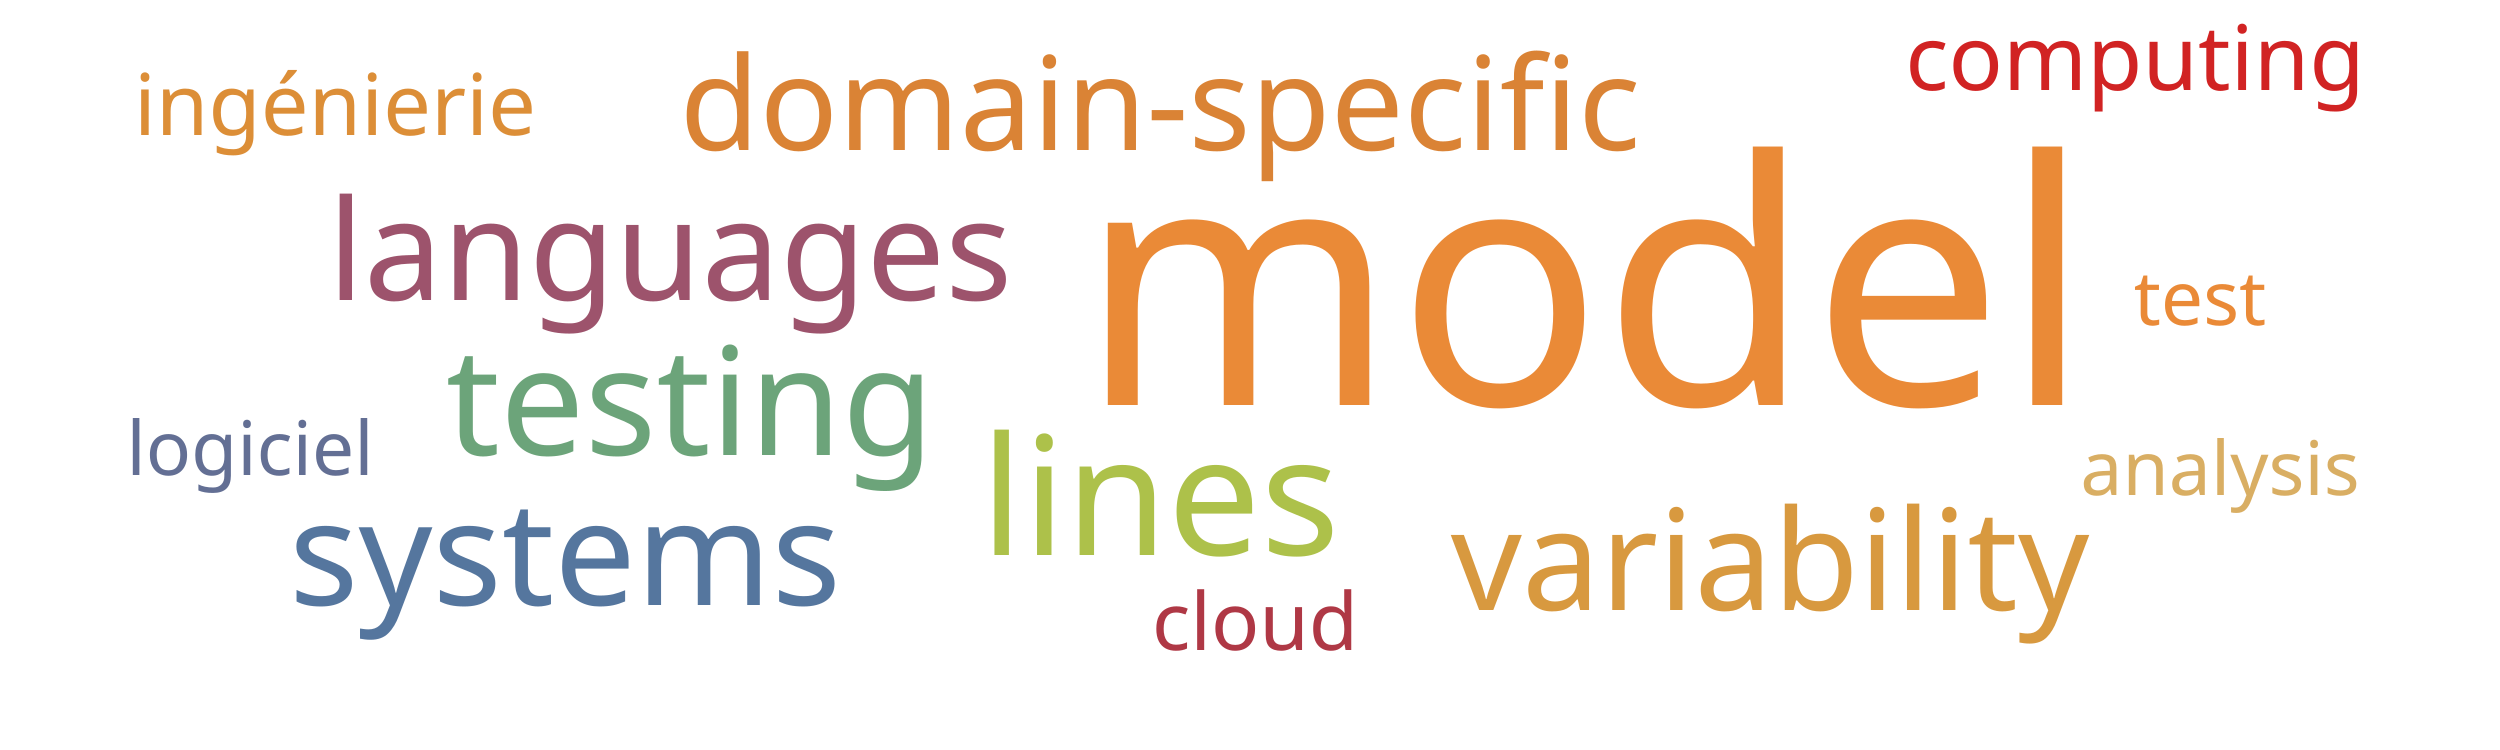
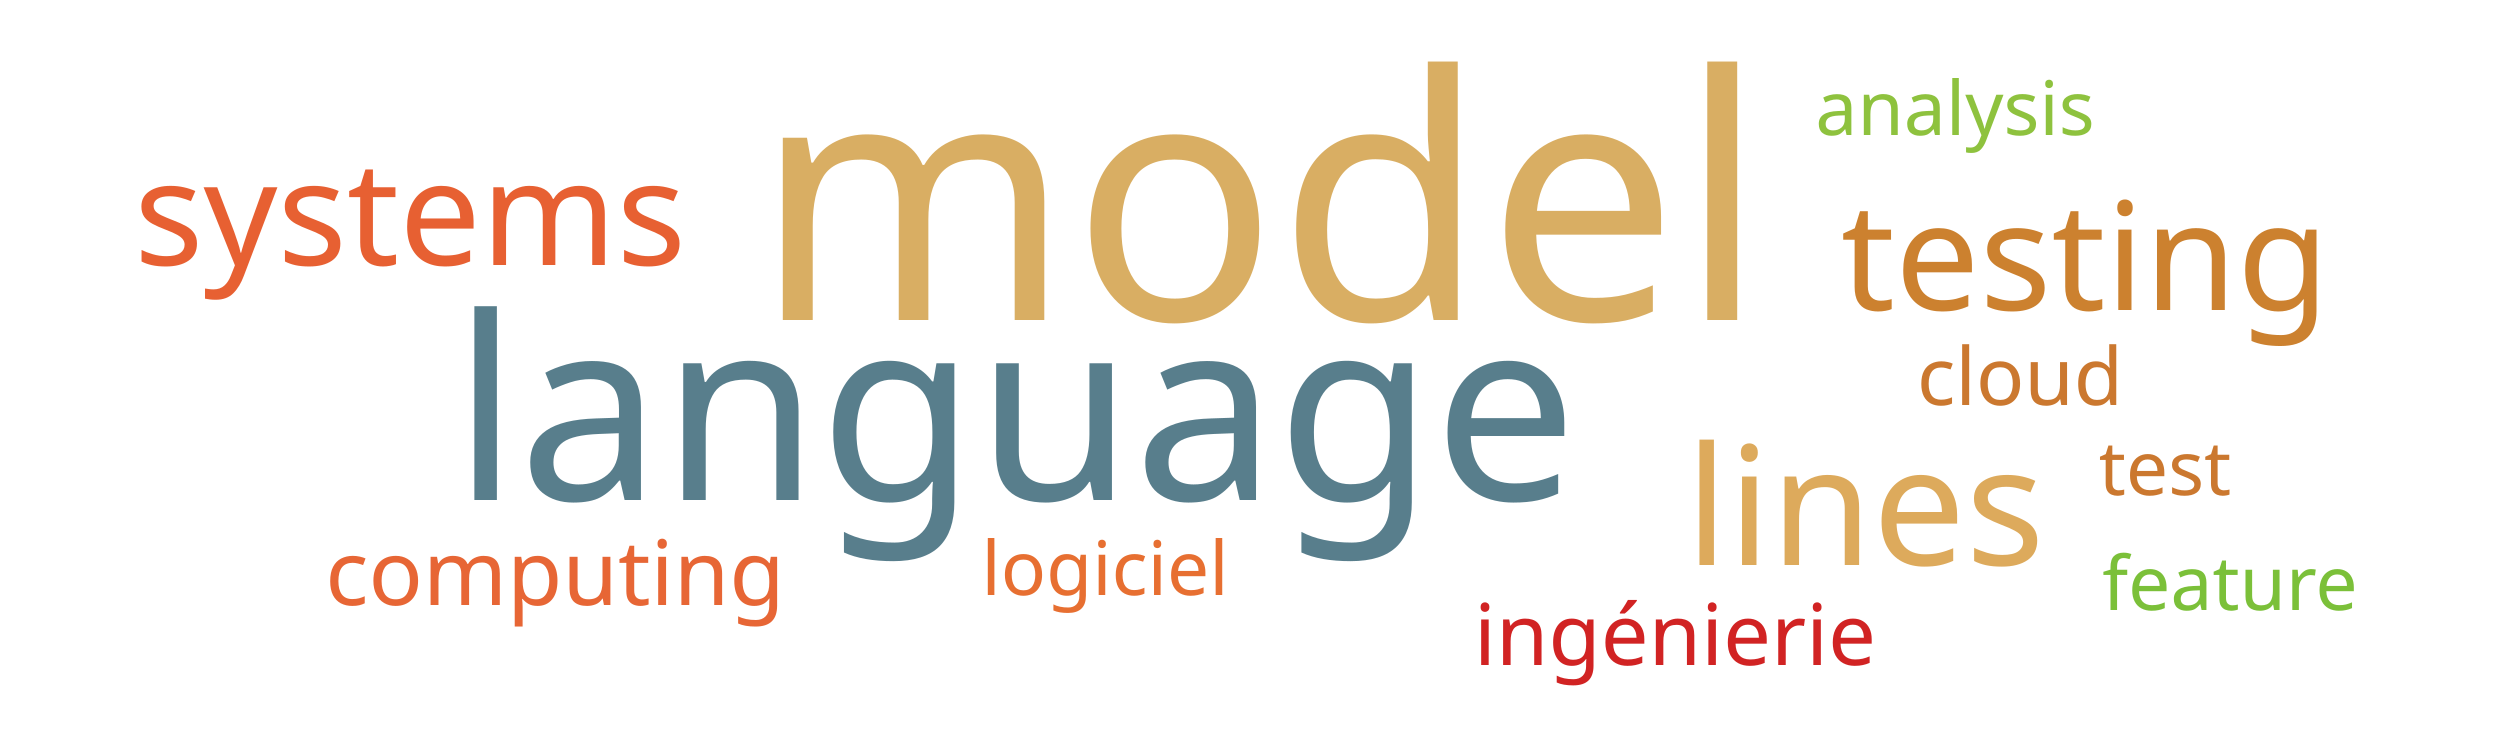
<svg xmlns="http://www.w3.org/2000/svg" width="500" height="150">
  <g transform="translate(250, 75)">
-     <text text-anchor="middle" style="font-family: Impact; font-size: 68px; fill: #ea8a37" transform="translate(67,6)rotate(0)">model</text>
-     <text text-anchor="middle" style="font-family: Impact; font-size: 33px; fill: #adc14a" transform="translate(-18,36)rotate(0)">lines</text>
-     <text text-anchor="middle" style="font-family: Impact; font-size: 30px; fill: #6ca47a" transform="translate(-112,16)rotate(0)">testing</text>
-     <text text-anchor="middle" style="font-family: Impact; font-size: 29px; fill: #55769e" transform="translate(-137,46)rotate(0)">systems</text>
-     <text text-anchor="middle" style="font-family: Impact; font-size: 28px; fill: #d8993f" transform="translate(104,47)rotate(0)">variability</text>
-     <text text-anchor="middle" style="font-family: Impact; font-size: 28px; fill: #9d536c" transform="translate(-116,-15)rotate(0)">languages</text>
-     <text text-anchor="middle" style="font-family: Impact; font-size: 26px; fill: #da8335" transform="translate(-18,-45)rotate(0)">domain-specific</text>
-     <text text-anchor="middle" style="font-family: Impact; font-size: 18px; fill: #d12323" transform="translate(177,-57)rotate(0)">computing</text>
-     <text text-anchor="middle" style="font-family: Impact; font-size: 17px; fill: #dc8e37" transform="translate(-183,-48)rotate(0)">ingénierie</text>
-     <text text-anchor="middle" style="font-family: Impact; font-size: 16px; fill: #af3845" transform="translate(1,55)rotate(0)">cloud</text>
-     <text text-anchor="middle" style="font-family: Impact; font-size: 15px; fill: #ea8a37" transform="translate(190,-10)rotate(0)">test</text>
-     <text text-anchor="middle" style="font-family: Impact; font-size: 15px; fill: #636f94" transform="translate(-200,20)rotate(0)">logiciel</text>
-     <text text-anchor="middle" style="font-family: Impact; font-size: 15px; fill: #d9ae63" transform="translate(194,24)rotate(0)">analysis</text>
+     <text text-anchor="middle" style="font-family: Impact; font-size: 68px; fill: #d9ae63" transform="translate(2,-11)rotate(0)">model</text>
+     <text text-anchor="middle" style="font-family: Impact; font-size: 51px; fill: #587e8c" transform="translate(-47,25)rotate(0)">language</text>
+     <text text-anchor="middle" style="font-family: Impact; font-size: 33px; fill: #ddaa5c" transform="translate(123,38)rotate(0)">lines</text>
+     <text text-anchor="middle" style="font-family: Impact; font-size: 30px; fill: #cc812f" transform="translate(167,-13)rotate(0)">testing</text>
+     <text text-anchor="middle" style="font-family: Impact; font-size: 29px; fill: #e76032" transform="translate(-168,-22)rotate(0)">systems</text>
+     <text text-anchor="middle" style="font-family: Impact; font-size: 18px; fill: #e76635" transform="translate(-139,46)rotate(0)">computing</text>
+     <text text-anchor="middle" style="font-family: Impact; font-size: 17px; fill: #d12323" transform="translate(85,58)rotate(0)">ingénierie</text>
+     <text text-anchor="middle" style="font-family: Impact; font-size: 16px; fill: #cb782f" transform="translate(154,6)rotate(0)">cloud</text>
+     <text text-anchor="middle" style="font-family: Impact; font-size: 15px; fill: #cb782f" transform="translate(183,24)rotate(0)">test</text>
+     <text text-anchor="middle" style="font-family: Impact; font-size: 15px; fill: #e76f31" transform="translate(-29,44)rotate(0)">logiciel</text>
+     <text text-anchor="middle" style="font-family: Impact; font-size: 15px; fill: #7bc039" transform="translate(196,47)rotate(0)">feature</text>
+     <text text-anchor="middle" style="font-family: Impact; font-size: 15px; fill: #8ec23e" transform="translate(141,-48)rotate(0)">analysis</text>
  </g>
</svg>
